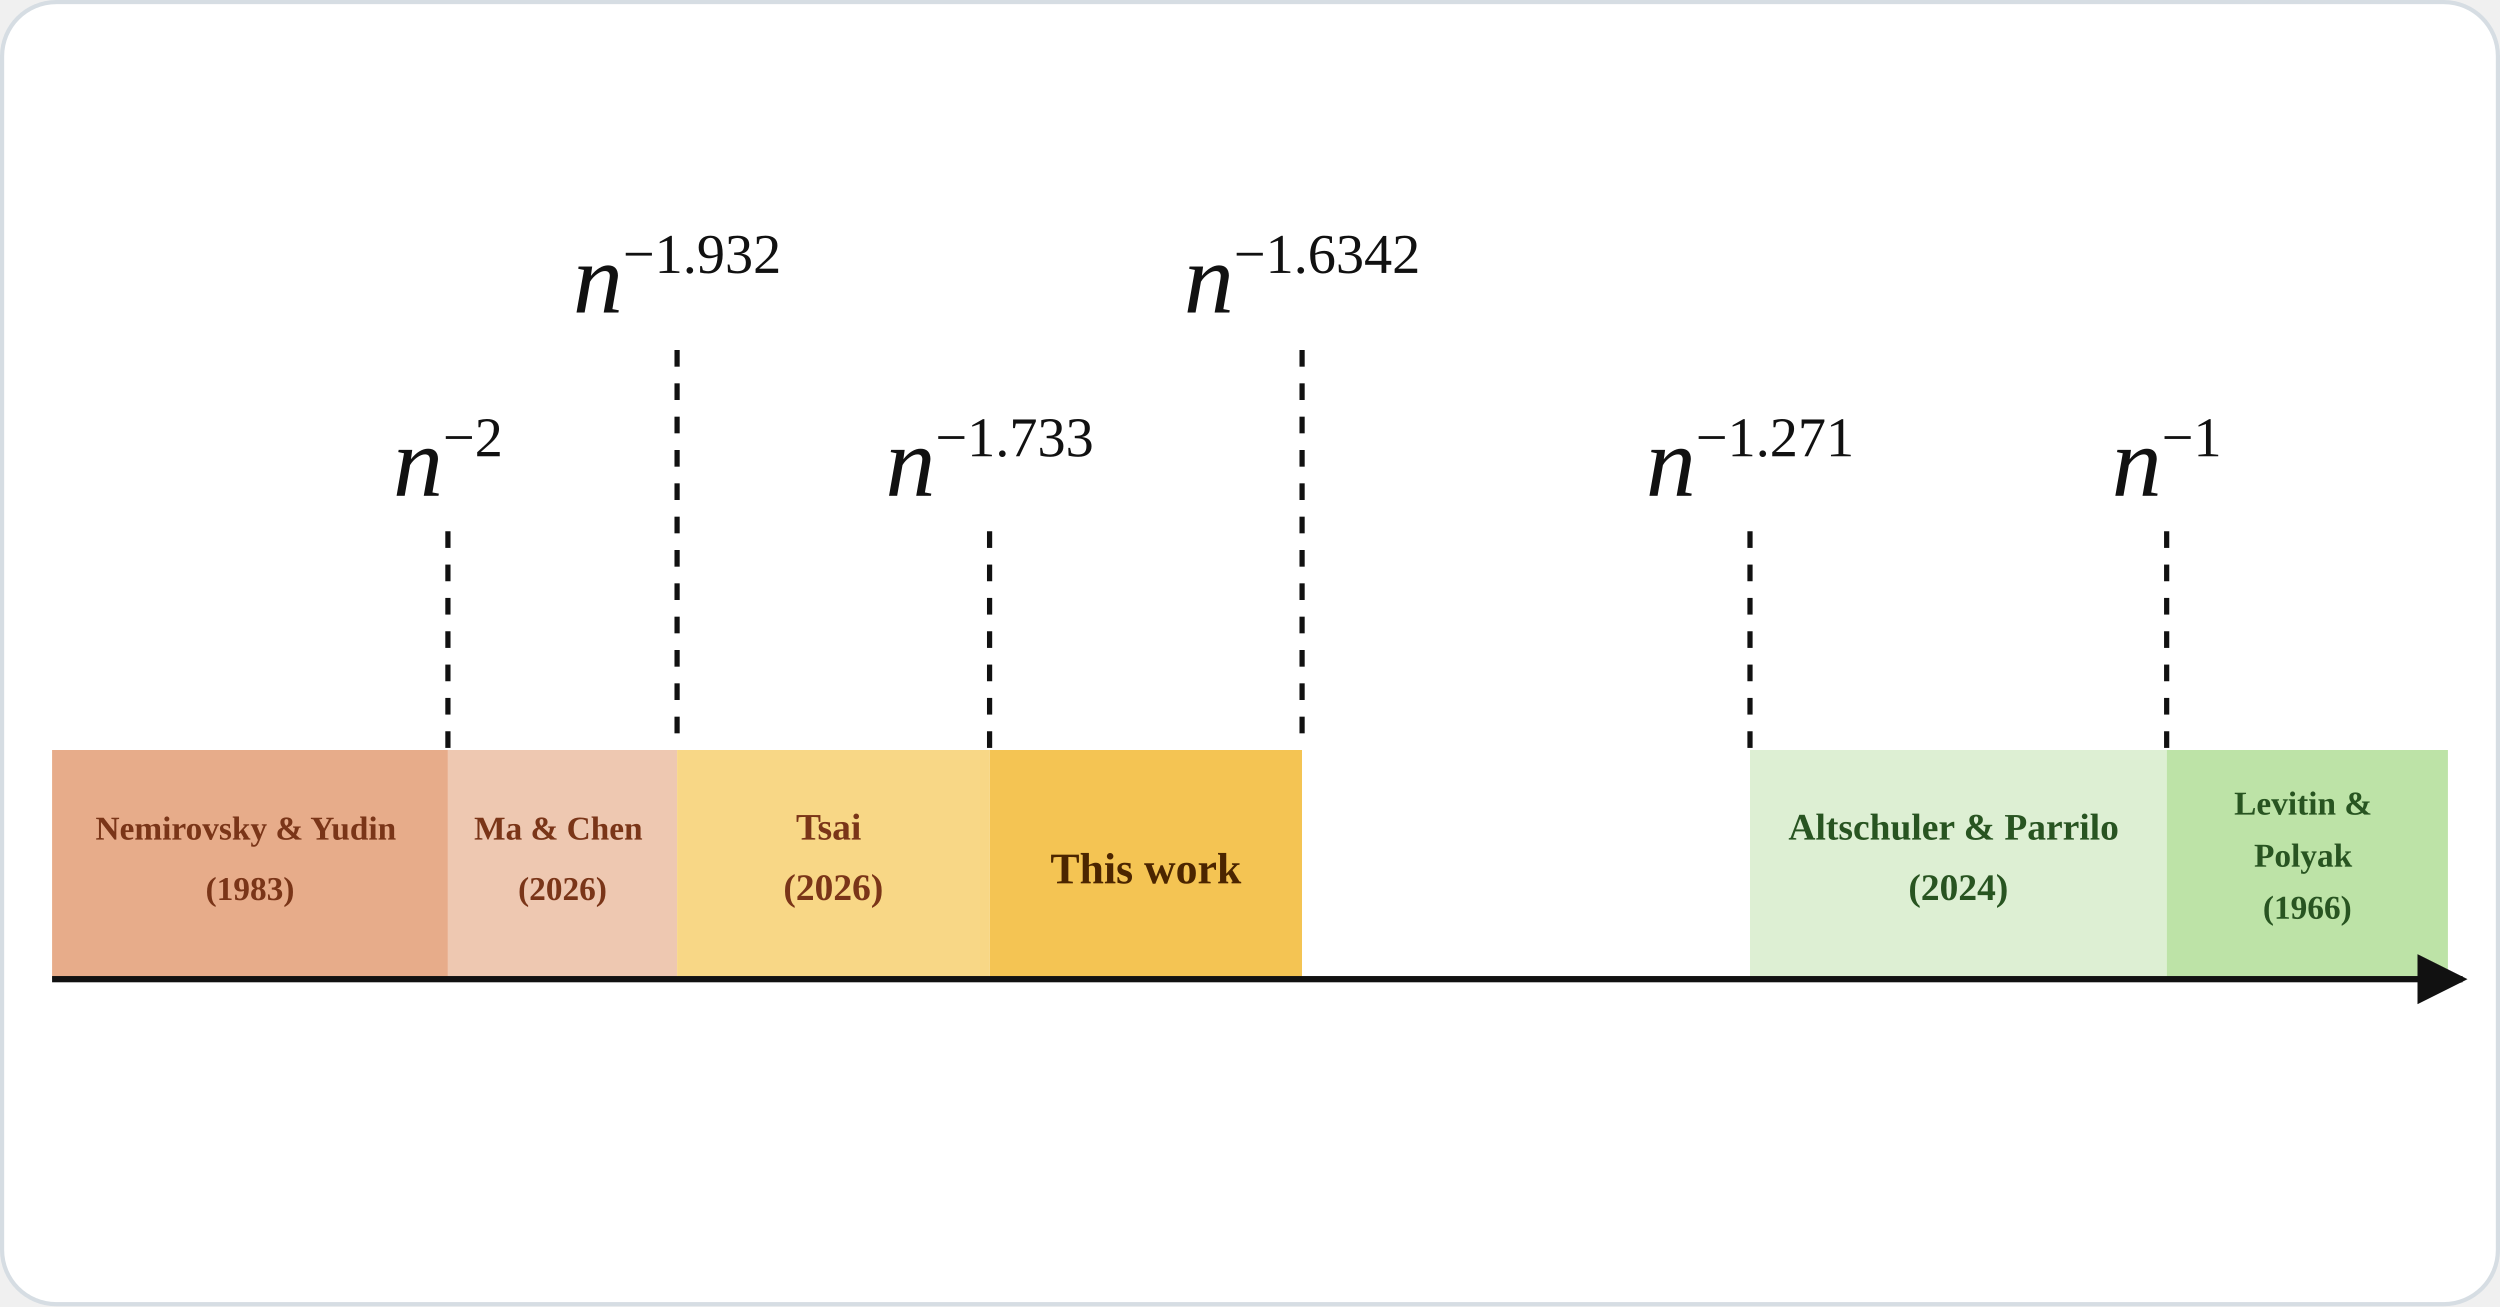
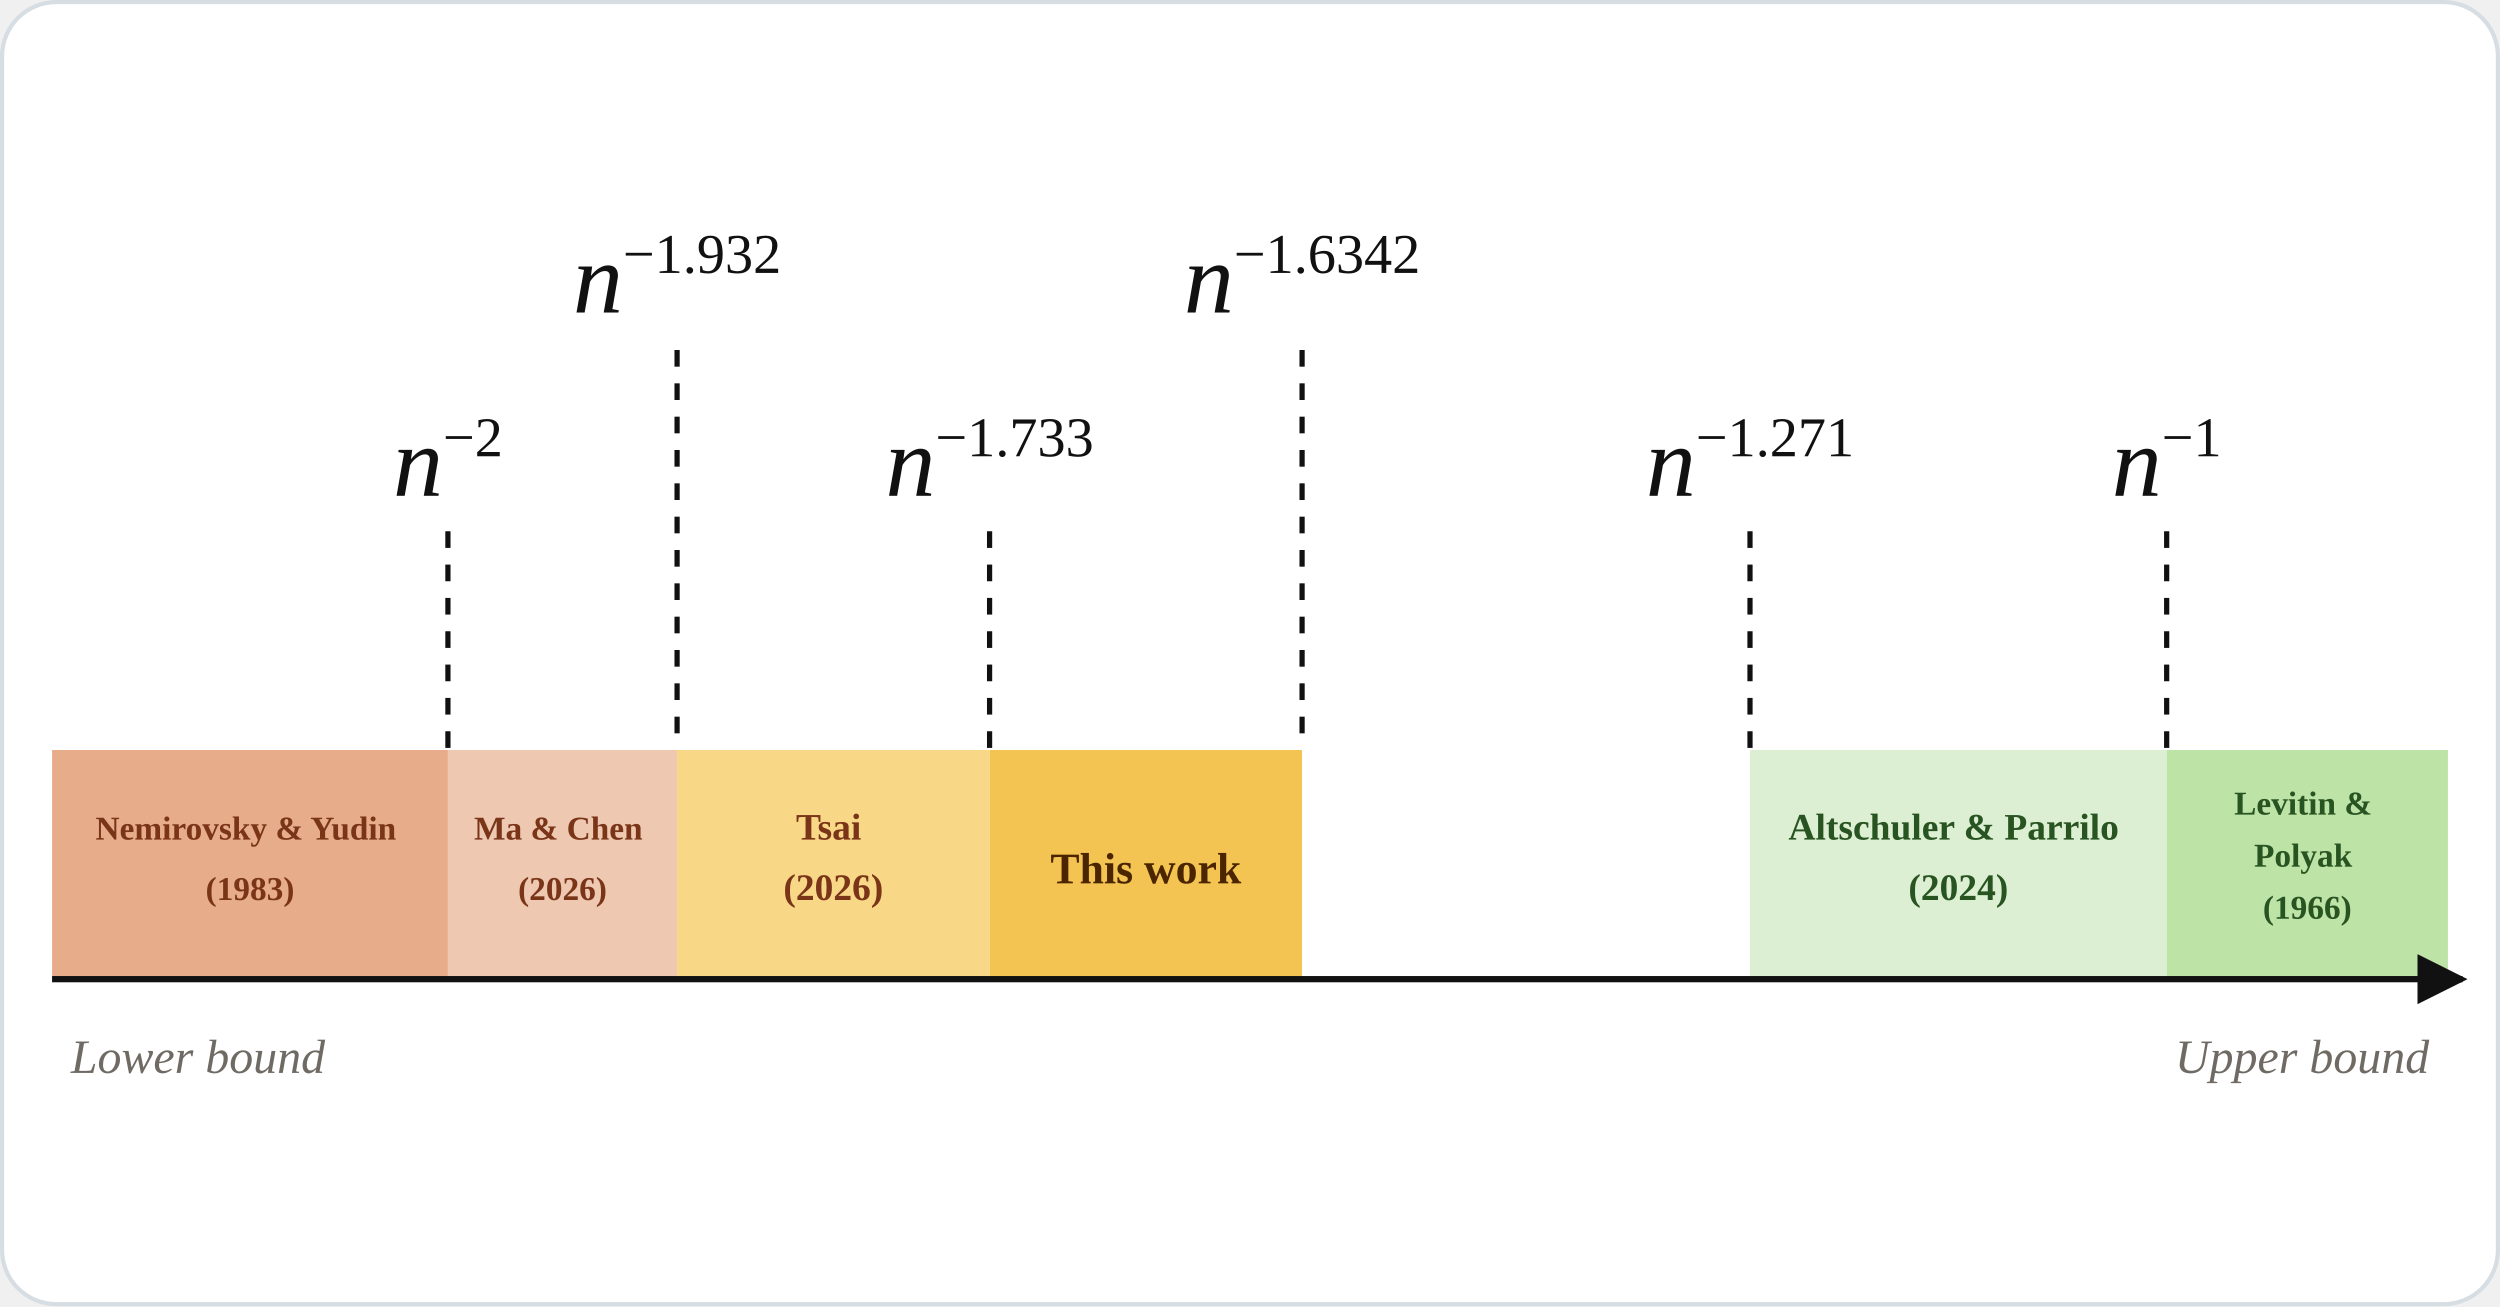
<svg xmlns="http://www.w3.org/2000/svg" width="1200" height="627" viewBox="0 0 1200 627" role="img" aria-labelledby="title desc">
  <defs>
    <marker id="arrow" viewBox="0 0 10 10" refX="9" refY="5" markerWidth="8" markerHeight="8" orient="auto">
      <path d="M 0 0 L 10 5 L 0 10 z" fill="#111111" />
    </marker>
    <style>
      .rate { font-family: Georgia, "Times New Roman", serif; font-size: 48px; font-style: italic; fill: #111111; }
      .exponent { font-size: 27px; font-style: normal; }
      .guide { stroke: #111111; stroke-width: 2.5; stroke-dasharray: 8 8; }
      .block { font-family: Georgia, "Times New Roman", serif; font-size: 18px; font-weight: 700; text-anchor: middle; }
      .lower { fill: #7a3518; }
      .ours { fill: #4b2500; font-size: 21px; font-weight: 800; }
      .upper { fill: #285421; }
      .small { font-size: 16px; }
+       .axis-label { font-family: Georgia, "Times New Roman", serif; font-size: 23px; font-style: italic; fill: #6f6a63; }
    </style>
  </defs>
  <rect x="1" y="1" width="1198" height="625" rx="26" fill="#ffffff" stroke="#d6dde3" stroke-width="2" />
  <text class="rate" x="215" y="238" text-anchor="middle">n<tspan class="exponent" dy="-19">−2</tspan>
  </text>
  <text class="rate" x="325" y="150" text-anchor="middle">n<tspan class="exponent" dy="-19">−1.932</tspan>
  </text>
  <text class="rate" x="475" y="238" text-anchor="middle">n<tspan class="exponent" dy="-19">−1.733</tspan>
  </text>
  <text class="rate" x="625" y="150" text-anchor="middle">n<tspan class="exponent" dy="-19">−1.6342</tspan>
  </text>
  <text class="rate" x="840" y="238" text-anchor="middle">n<tspan class="exponent" dy="-19">−1.271</tspan>
  </text>
  <text class="rate" x="1040" y="238" text-anchor="middle">n<tspan class="exponent" dy="-19">−1</tspan>
  </text>
  <line class="guide" x1="215" y1="255" x2="215" y2="360" />
  <line class="guide" x1="325" y1="168" x2="325" y2="360" />
  <line class="guide" x1="475" y1="255" x2="475" y2="360" />
  <line class="guide" x1="625" y1="168" x2="625" y2="360" />
  <line class="guide" x1="840" y1="255" x2="840" y2="360" />
  <line class="guide" x1="1040" y1="255" x2="1040" y2="360" />
  <rect x="25" y="360" width="190" height="110" fill="#e7ac8a" />
  <rect x="215" y="360" width="110" height="110" fill="#eec8b1" />
  <rect x="325" y="360" width="150" height="110" fill="#f8d786" />
  <rect x="475" y="360" width="150" height="110" fill="#f4c453" />
  <rect x="625" y="360" width="215" height="110" fill="#ffffff" />
  <rect x="840" y="360" width="200" height="110" fill="#ddefd3" />
  <rect x="1040" y="360" width="135" height="110" fill="#bde3a7" />
  <text class="block lower small" x="120" y="403">
    <tspan x="120">Nemirovsky &amp; Yudin</tspan>
    <tspan x="120" dy="29">(1983)</tspan>
  </text>
  <text class="block lower small" x="270" y="403">
    <tspan x="270">Ma &amp; Chen</tspan>
    <tspan x="270" dy="29">(2026)</tspan>
  </text>
  <text class="block lower" x="400" y="403">
    <tspan x="400">Tsai</tspan>
    <tspan x="400" dy="29">(2026)</tspan>
  </text>
  <text class="block ours" x="550" y="424">This work</text>
  <text class="block upper" x="940" y="403">
    <tspan x="940">Altschuler &amp; Parrilo</tspan>
    <tspan x="940" dy="29">(2024)</tspan>
  </text>
  <text class="block upper small" x="1107.5" y="391">
    <tspan x="1107.5">Levitin &amp;</tspan>
    <tspan x="1107.5" dy="25">Polyak</tspan>
    <tspan x="1107.5" dy="25">(1966)</tspan>
  </text>
  <line x1="25" y1="470" x2="1182" y2="470" stroke="#111111" stroke-width="3" marker-end="url(#arrow)" />
+   <text class="axis-label" x="34" y="515">Lower bound</text>
+   <text class="axis-label" x="1166" y="515" text-anchor="end">Upper bound</text>
</svg>
